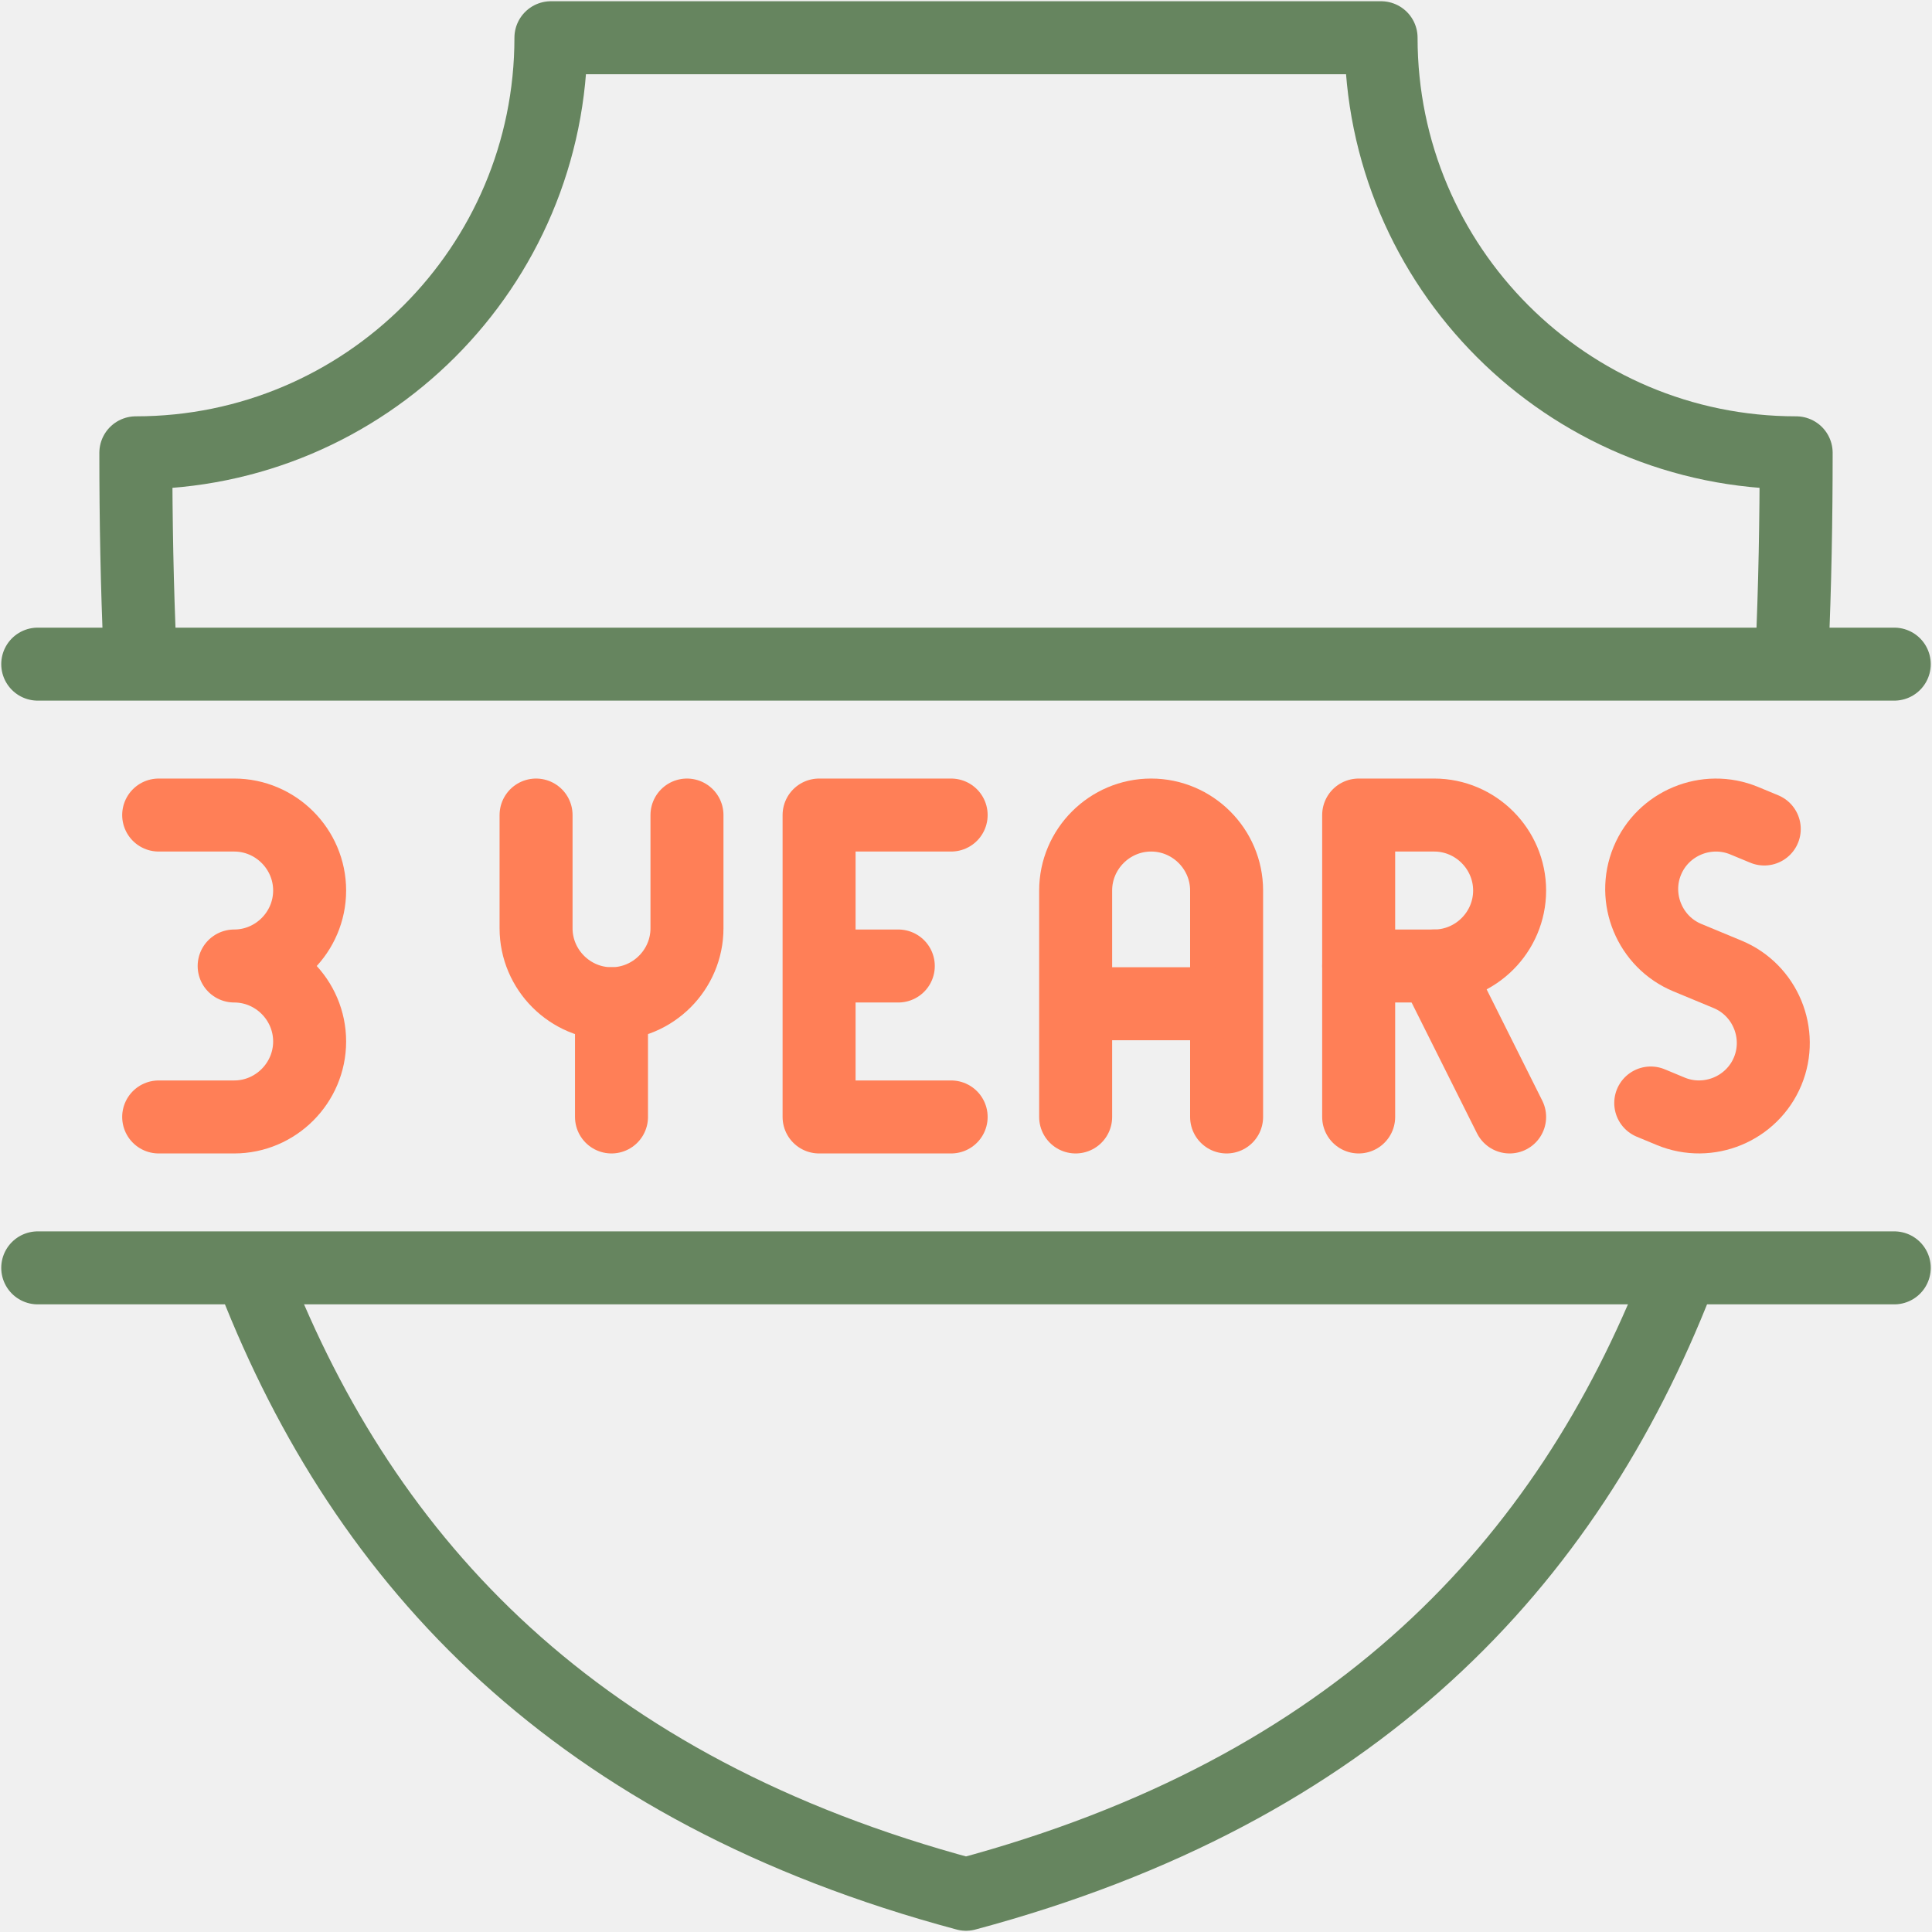
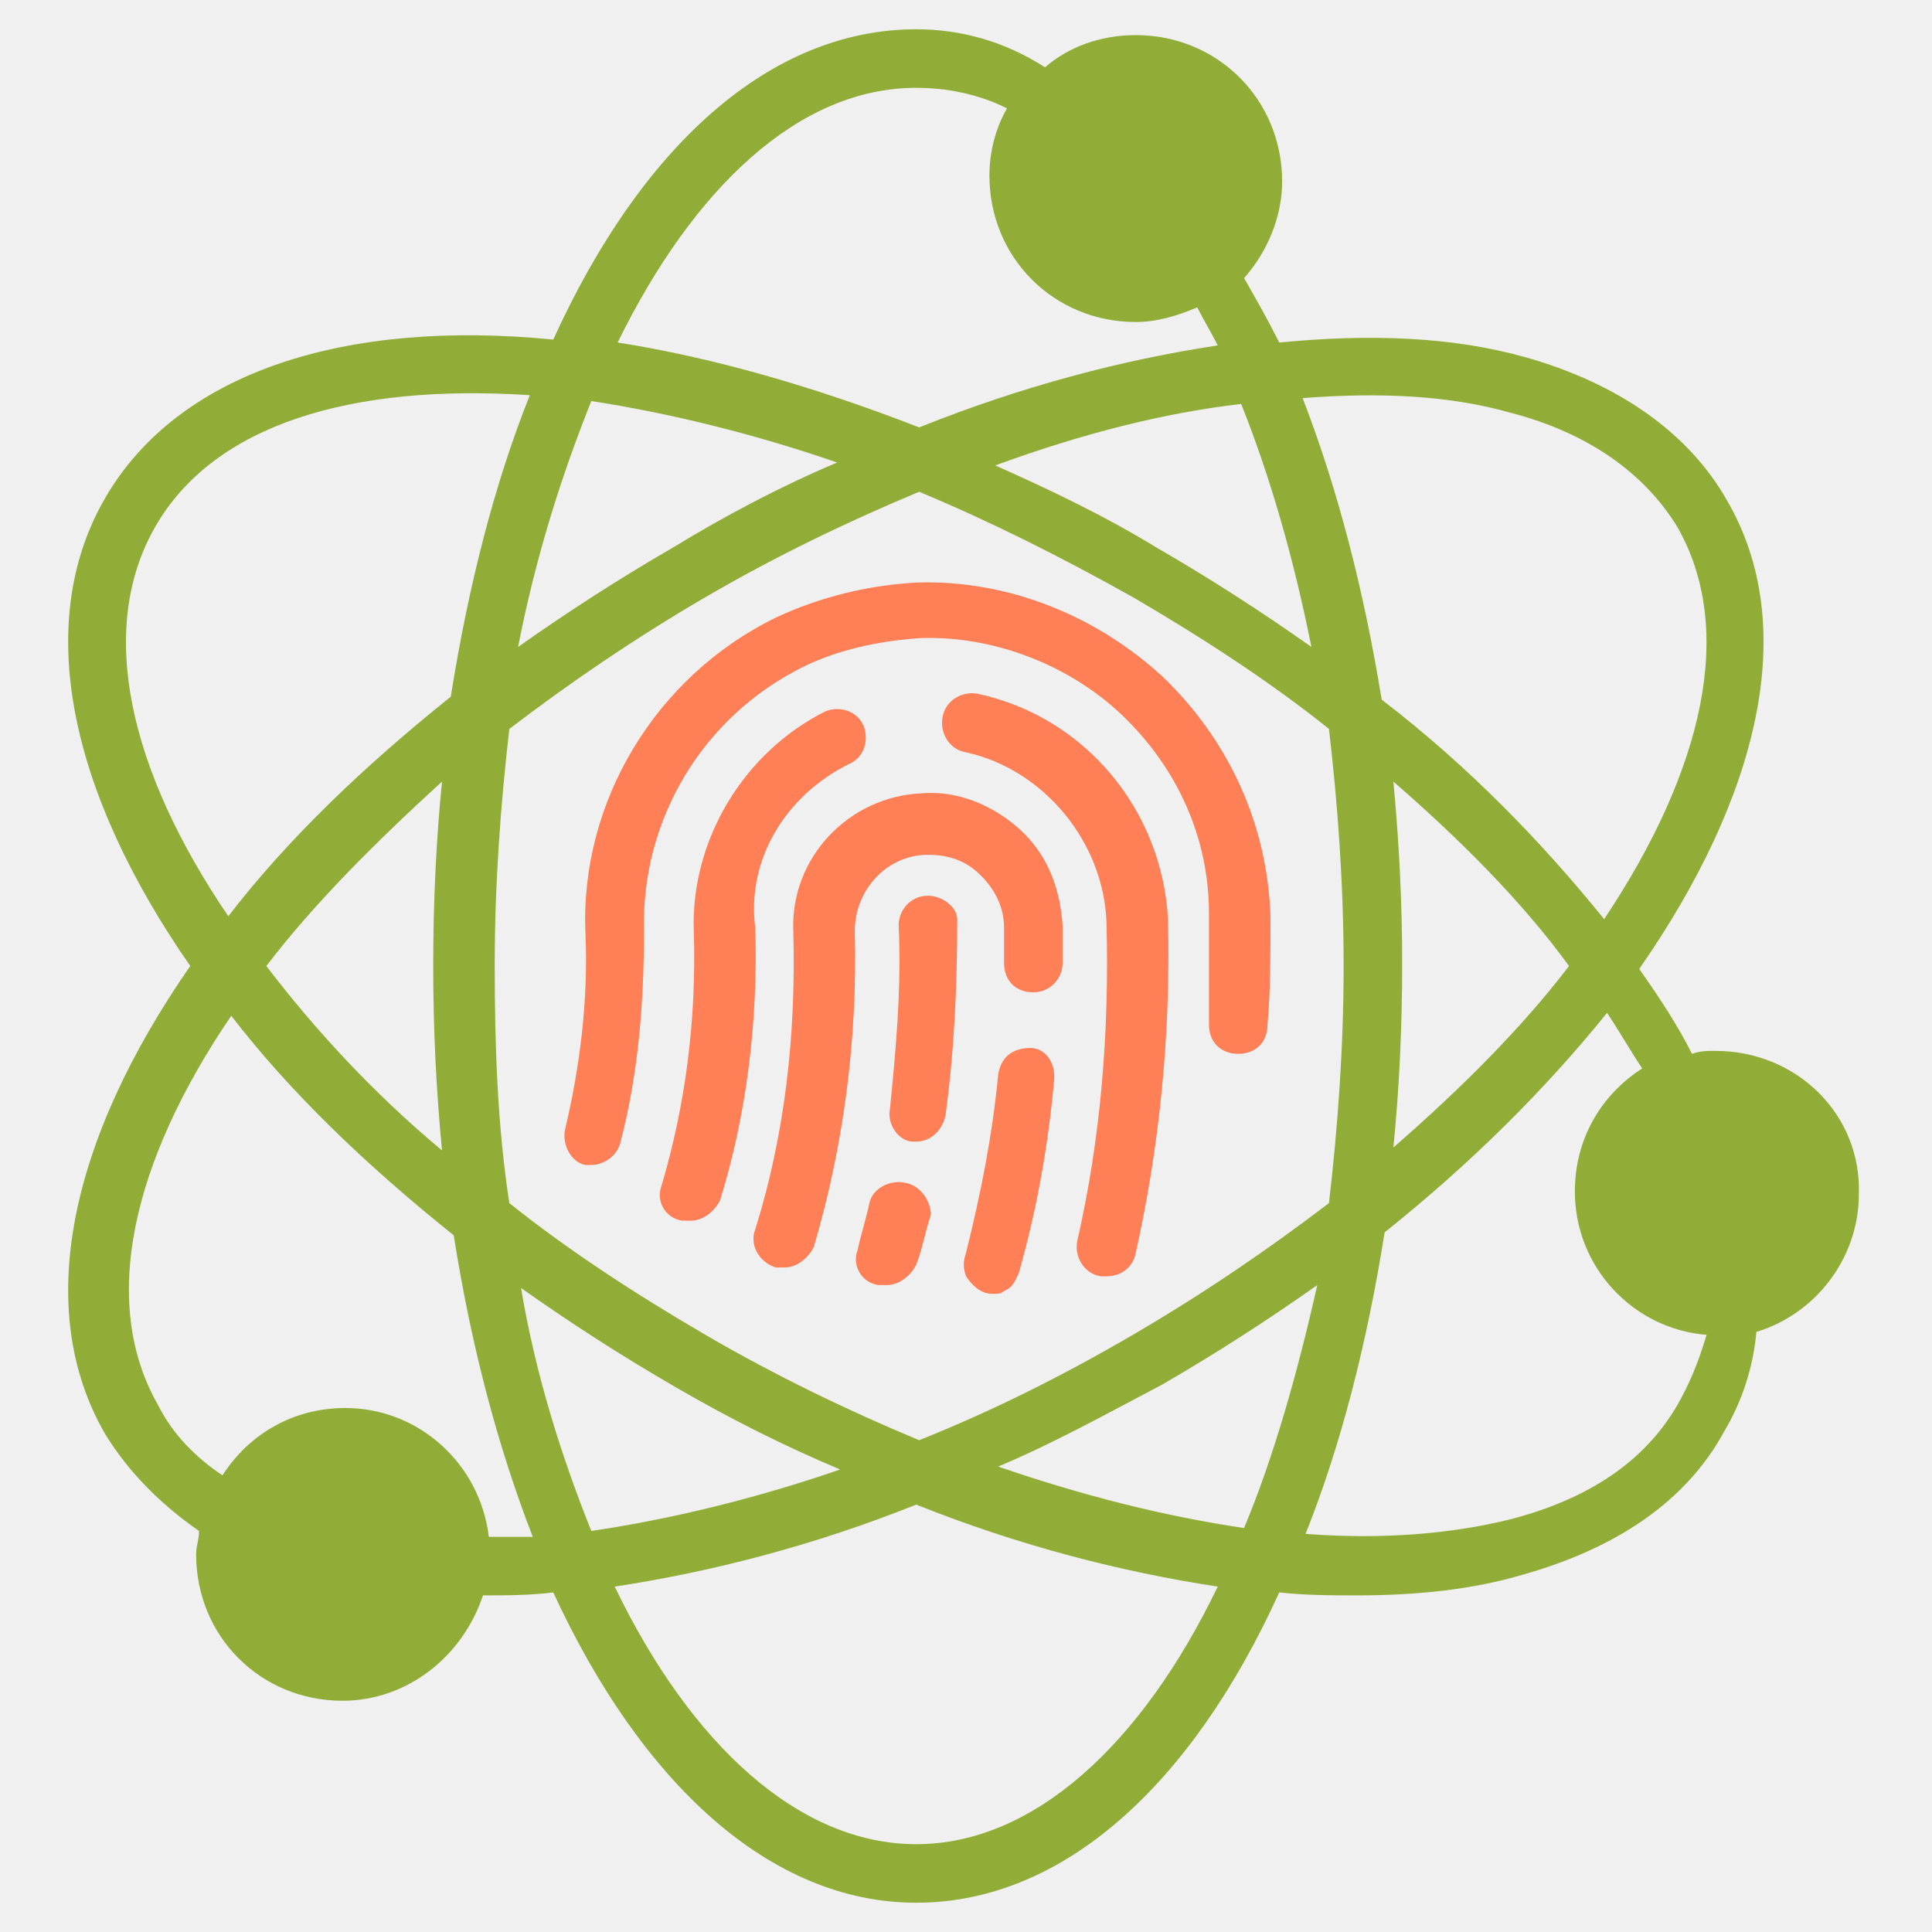
- <svg xmlns="http://www.w3.org/2000/svg" width="45" height="45" viewBox="0 0 45 45" fill="none">
-   <g clip-path="url(#clip0_1_481)">
-     <mask id="mask0_1_481" style="mask-type:luminance" maskUnits="userSpaceOnUse" x="0" y="0" width="45" height="45">
-       <path d="M0 3.8147e-06H45V45H0V3.8147e-06Z" fill="white" />
-     </mask>
-     <g mask="url(#mask0_1_481)">
-       <path d="M41.739 15.204C41.808 13.665 41.836 12.109 41.836 10.547C36.496 10.547 32.168 6.218 32.168 0.879H12.832C12.832 6.218 8.504 10.547 3.164 10.547C3.164 12.109 3.192 13.665 3.261 15.204M5.922 29.796C8.52 36.436 13.426 41.69 22.5 44.121C31.574 41.69 36.481 36.436 39.078 29.796" stroke="#66855F" stroke-width="1.7" stroke-miterlimit="22.926" stroke-linecap="round" stroke-linejoin="round" />
-       <path d="M0.879 15.469H44.121M44.121 29.531H0.879" stroke="#66855F" stroke-width="1.7" stroke-miterlimit="22.926" stroke-linecap="round" stroke-linejoin="round" />
-       <path d="M12.486 18.984V21.621C12.486 22.588 13.277 23.379 14.243 23.379C15.21 23.379 16.001 22.588 16.001 21.621V18.984" stroke="#FF7F57" stroke-width="1.7" stroke-miterlimit="22.926" stroke-linecap="round" stroke-linejoin="round" />
-       <path d="M14.243 23.379V26.016" stroke="#FF7F57" stroke-width="1.7" stroke-miterlimit="22.926" stroke-linecap="round" stroke-linejoin="round" />
-       <path d="M22.154 26.016H19.078V18.984H22.154" stroke="#FF7F57" stroke-width="1.7" stroke-miterlimit="22.926" stroke-linecap="round" stroke-linejoin="round" />
-       <path d="M19.385 22.5H20.923" stroke="#FF7F57" stroke-width="1.7" stroke-miterlimit="22.926" stroke-linecap="round" stroke-linejoin="round" />
-       <path d="M25.054 26.016V20.742C25.054 19.775 25.845 18.984 26.812 18.984C27.779 18.984 28.57 19.775 28.57 20.742V26.016" stroke="#FF7F57" stroke-width="1.7" stroke-miterlimit="22.926" stroke-linecap="round" stroke-linejoin="round" />
-       <path d="M25.428 23.379H28.196" stroke="#FF7F57" stroke-width="1.7" stroke-miterlimit="22.926" stroke-linecap="round" stroke-linejoin="round" />
-       <path d="M31.646 26.016V22.5" stroke="#FF7F57" stroke-width="1.7" stroke-miterlimit="22.926" stroke-linecap="round" stroke-linejoin="round" />
-       <path d="M31.646 18.984H33.404C34.371 18.984 35.162 19.775 35.162 20.742C35.162 21.709 34.371 22.5 33.404 22.5H31.646V18.984Z" stroke="#FF7F57" stroke-width="1.7" stroke-miterlimit="22.926" stroke-linecap="round" stroke-linejoin="round" />
-       <path d="M33.404 22.5L35.162 26.016" stroke="#FF7F57" stroke-width="1.7" stroke-miterlimit="22.926" stroke-linecap="round" stroke-linejoin="round" />
-       <path d="M41.093 19.309L40.625 19.115C39.748 18.752 38.732 19.172 38.369 20.05C38.005 20.927 38.426 21.943 39.303 22.306L39.771 22.5L40.238 22.694C41.116 23.057 41.536 24.073 41.173 24.95C40.809 25.828 39.794 26.248 38.916 25.885L38.449 25.691" stroke="#FF7F57" stroke-width="1.7" stroke-miterlimit="22.926" stroke-linecap="round" stroke-linejoin="round" />
-       <path d="M3.696 26.016H5.454C6.421 26.016 7.212 25.224 7.212 24.258C7.212 23.291 6.421 22.5 5.454 22.5C6.421 22.5 7.212 21.709 7.212 20.742C7.212 19.775 6.421 18.984 5.454 18.984H3.696" stroke="#FF7F57" stroke-width="1.7" stroke-miterlimit="22.926" stroke-linecap="round" stroke-linejoin="round" />
-     </g>
-   </g>
-   <defs>
-     <clipPath id="clip0_1_481">
-       <rect width="45" height="45" fill="white" />
-     </clipPath>
-   </defs>
+ <svg xmlns="http://www.w3.org/2000/svg" width="46" height="46" viewBox="0 0 46 46" fill="none">
+   <path d="M23.279 16.518C22.93 16.449 22.512 16.658 22.442 17.076C22.373 17.424 22.582 17.843 23 17.912C24.882 18.331 26.276 20.073 26.345 21.955C26.415 24.603 26.206 27.112 25.648 29.552C25.579 29.9 25.788 30.318 26.206 30.388H26.345C26.694 30.388 26.973 30.179 27.042 29.831C27.6 27.321 27.879 24.673 27.809 21.885C27.67 19.306 25.858 17.076 23.279 16.518Z" fill="#FF7F57" />
+   <path d="M30.249 21.815C30.179 19.655 29.273 17.633 27.67 16.1C26.067 14.636 23.976 13.8 21.815 13.87C20.63 13.94 19.515 14.218 18.47 14.706C15.612 16.1 13.8 19.097 13.94 22.233C14.009 23.836 13.8 25.439 13.452 26.903C13.382 27.252 13.591 27.67 13.94 27.739H14.079C14.358 27.739 14.706 27.53 14.776 27.182C15.194 25.579 15.333 23.906 15.333 22.164C15.264 19.515 16.727 17.076 19.097 15.891C19.933 15.473 20.909 15.264 21.885 15.194C23.627 15.124 25.439 15.821 26.694 17.006C28.018 18.261 28.785 19.933 28.785 21.745V24.394C28.785 24.812 29.064 25.091 29.482 25.091C29.9 25.091 30.179 24.812 30.179 24.394C30.249 23.627 30.249 22.721 30.249 21.815Z" fill="#FF7F57" />
+   <path d="M20.212 18.191C20.561 18.052 20.7 17.633 20.561 17.285C20.421 16.936 20.003 16.797 19.654 16.936C17.703 17.912 16.448 20.003 16.518 22.164C16.588 24.324 16.309 26.346 15.752 28.227C15.612 28.576 15.821 28.994 16.239 29.064H16.448C16.727 29.064 17.006 28.855 17.145 28.576C17.773 26.555 18.052 24.324 17.982 22.094C17.773 20.491 18.679 18.958 20.212 18.191Z" fill="#FF7F57" />
+   <path d="M24.533 24.952C24.115 24.952 23.836 25.161 23.767 25.579C23.627 27.043 23.349 28.436 23 29.83C22.93 30.04 22.93 30.179 23 30.388C23.139 30.597 23.349 30.806 23.627 30.806C23.767 30.806 23.836 30.806 23.906 30.736C24.115 30.667 24.185 30.458 24.255 30.318C24.673 28.855 24.951 27.321 25.091 25.788C25.161 25.3 24.882 24.952 24.533 24.952Z" fill="#FF7F57" />
+   <path d="M24.255 19.724C23.627 19.167 22.791 18.818 21.955 18.888C20.212 18.958 18.818 20.421 18.888 22.164C18.958 24.673 18.679 27.043 17.982 29.273C17.843 29.621 18.052 30.04 18.47 30.179H18.679C18.958 30.179 19.236 29.97 19.376 29.691C20.073 27.321 20.421 24.812 20.352 22.164C20.352 21.188 21.118 20.352 22.094 20.352C22.582 20.352 23 20.491 23.349 20.84C23.697 21.188 23.906 21.606 23.906 22.094V22.93C23.906 23.349 24.185 23.627 24.603 23.627C25.021 23.627 25.3 23.279 25.3 22.93C25.3 22.652 25.3 22.373 25.3 22.024C25.23 21.049 24.882 20.282 24.255 19.724Z" fill="#FF7F57" />
+   <path d="M21.537 28.158C21.188 28.088 20.77 28.297 20.7 28.645C20.63 28.994 20.491 29.412 20.421 29.761C20.282 30.109 20.491 30.527 20.909 30.597H21.118C21.397 30.597 21.676 30.388 21.815 30.109C21.955 29.761 22.024 29.343 22.164 28.924C22.164 28.645 21.955 28.227 21.537 28.158Z" fill="#FF7F57" />
+   <path d="M22.094 21.327C21.676 21.327 21.397 21.676 21.397 22.024C21.467 23.558 21.327 25.021 21.188 26.415C21.118 26.764 21.397 27.182 21.745 27.182H21.815C22.164 27.182 22.442 26.903 22.512 26.555C22.721 25.021 22.791 23.488 22.791 21.885C22.791 21.606 22.442 21.327 22.094 21.327Z" fill="#FF7F57" />
+   <path d="M40.843 25.021C40.633 25.021 40.494 25.021 40.285 25.091C39.936 24.394 39.518 23.767 39.03 23.07C41.888 18.958 42.864 14.915 41.121 11.918C40.215 10.315 38.542 9.13 36.312 8.503C34.57 8.015 32.618 7.946 30.458 8.155C30.179 7.597 29.9 7.109 29.621 6.621C30.179 5.994 30.527 5.158 30.527 4.321C30.527 2.37 28.994 0.836 27.043 0.836C26.206 0.836 25.439 1.115 24.882 1.603C23.906 0.976 22.861 0.697 21.815 0.697C18.33 0.697 15.264 3.485 13.173 8.085C8.224 7.597 4.252 8.852 2.509 11.848C0.767 14.845 1.673 18.888 4.53 23C1.673 27.112 0.767 31.155 2.509 34.152C3.067 35.058 3.833 35.824 4.739 36.452C4.739 36.661 4.67 36.8 4.67 37.009C4.67 38.961 6.203 40.494 8.155 40.494C9.688 40.494 11.012 39.449 11.5 37.985C12.058 37.985 12.615 37.985 13.173 37.915C15.264 42.446 18.33 45.303 21.815 45.303C25.3 45.303 28.367 42.515 30.458 37.915C31.085 37.985 31.712 37.985 32.339 37.985C33.733 37.985 35.058 37.846 36.242 37.497C38.473 36.87 40.145 35.755 41.052 34.082C41.47 33.385 41.748 32.548 41.818 31.712C43.212 31.294 44.258 29.97 44.258 28.436C44.327 26.555 42.794 25.021 40.843 25.021ZM35.964 9.827C37.846 10.315 39.17 11.291 39.936 12.546C41.33 14.985 40.564 18.33 38.194 21.885C36.73 20.073 34.988 18.261 32.897 16.658C32.479 14.079 31.852 11.639 31.015 9.479C32.827 9.339 34.5 9.409 35.964 9.827ZM33.176 18.609C34.779 20.003 36.242 21.467 37.358 23C36.242 24.464 34.779 25.927 33.176 27.321C33.315 25.927 33.385 24.464 33.385 22.93C33.385 21.536 33.315 20.073 33.176 18.609ZM31.991 23C31.991 24.952 31.852 26.833 31.642 28.645C30.179 29.761 28.645 30.806 26.973 31.782C25.3 32.758 23.627 33.594 21.885 34.291C20.212 33.594 18.47 32.758 16.797 31.782C15.124 30.806 13.521 29.761 12.127 28.645C11.848 26.833 11.779 24.952 11.779 23C11.779 21.049 11.918 19.167 12.127 17.355C13.591 16.239 15.124 15.194 16.797 14.218C18.47 13.242 20.212 12.406 21.885 11.709C23.558 12.406 25.23 13.242 26.973 14.218C28.645 15.194 30.248 16.239 31.642 17.355C31.852 19.167 31.991 21.049 31.991 23ZM29.552 9.618C30.248 11.361 30.806 13.312 31.224 15.403C30.039 14.567 28.855 13.8 27.53 13.033C26.276 12.267 24.951 11.639 23.697 11.082C25.788 10.315 27.739 9.827 29.552 9.618ZM21.815 2.091C22.512 2.091 23.279 2.23 23.976 2.579C23.697 3.067 23.558 3.624 23.558 4.182C23.558 6.133 25.091 7.667 27.043 7.667C27.53 7.667 28.018 7.527 28.506 7.318C28.645 7.597 28.855 7.946 28.994 8.224C26.694 8.573 24.324 9.2 21.885 10.176C19.376 9.2 16.936 8.503 14.706 8.155C16.518 4.461 19.027 2.091 21.815 2.091ZM14.079 9.549C15.891 9.827 17.912 10.315 19.933 11.012C18.609 11.57 17.285 12.267 16.03 13.033C14.706 13.8 13.521 14.567 12.336 15.403C12.755 13.242 13.382 11.291 14.079 9.549ZM3.694 12.546C5.088 10.106 8.364 9.13 12.615 9.409C11.779 11.5 11.152 13.939 10.733 16.588C8.642 18.261 6.83 20.003 5.436 21.815C3.067 18.33 2.3 14.985 3.694 12.546ZM10.524 27.391C8.852 25.997 7.458 24.464 6.342 23C7.458 21.536 8.921 20.073 10.524 18.609C10.385 20.003 10.315 21.467 10.315 23C10.315 24.533 10.385 25.927 10.524 27.391ZM11.639 36.591C11.43 34.849 9.967 33.524 8.224 33.524C6.97 33.524 5.924 34.152 5.297 35.127C4.67 34.709 4.112 34.152 3.764 33.455C2.37 31.015 3.136 27.67 5.506 24.185C6.9 25.997 8.712 27.739 10.803 29.412C11.221 32.061 11.848 34.43 12.685 36.591C12.267 36.591 11.988 36.591 11.639 36.591ZM12.406 30.667C13.591 31.503 14.776 32.27 16.1 33.036C17.424 33.803 18.679 34.43 20.003 34.988C17.982 35.685 15.961 36.173 14.079 36.452C13.382 34.709 12.755 32.758 12.406 30.667ZM21.815 43.909C19.027 43.909 16.448 41.539 14.636 37.776C16.936 37.427 19.376 36.8 21.815 35.824C24.255 36.8 26.694 37.427 28.994 37.776C27.182 41.539 24.603 43.909 21.815 43.909ZM29.621 36.382C27.739 36.103 25.788 35.615 23.767 34.918C25.091 34.361 26.346 33.664 27.67 32.967C28.994 32.2 30.179 31.433 31.364 30.597C30.876 32.758 30.318 34.709 29.621 36.382ZM39.936 33.455C39.17 34.779 37.846 35.685 35.964 36.173C34.57 36.521 32.897 36.661 31.085 36.521C31.921 34.43 32.548 31.991 32.967 29.343C35.058 27.67 36.8 25.927 38.264 24.115C38.542 24.533 38.821 25.021 39.1 25.439C38.124 26.067 37.497 27.112 37.497 28.367C37.497 30.179 38.891 31.642 40.633 31.782C40.424 32.479 40.215 32.967 39.936 33.455Z" fill="#91AD37" />
</svg>
